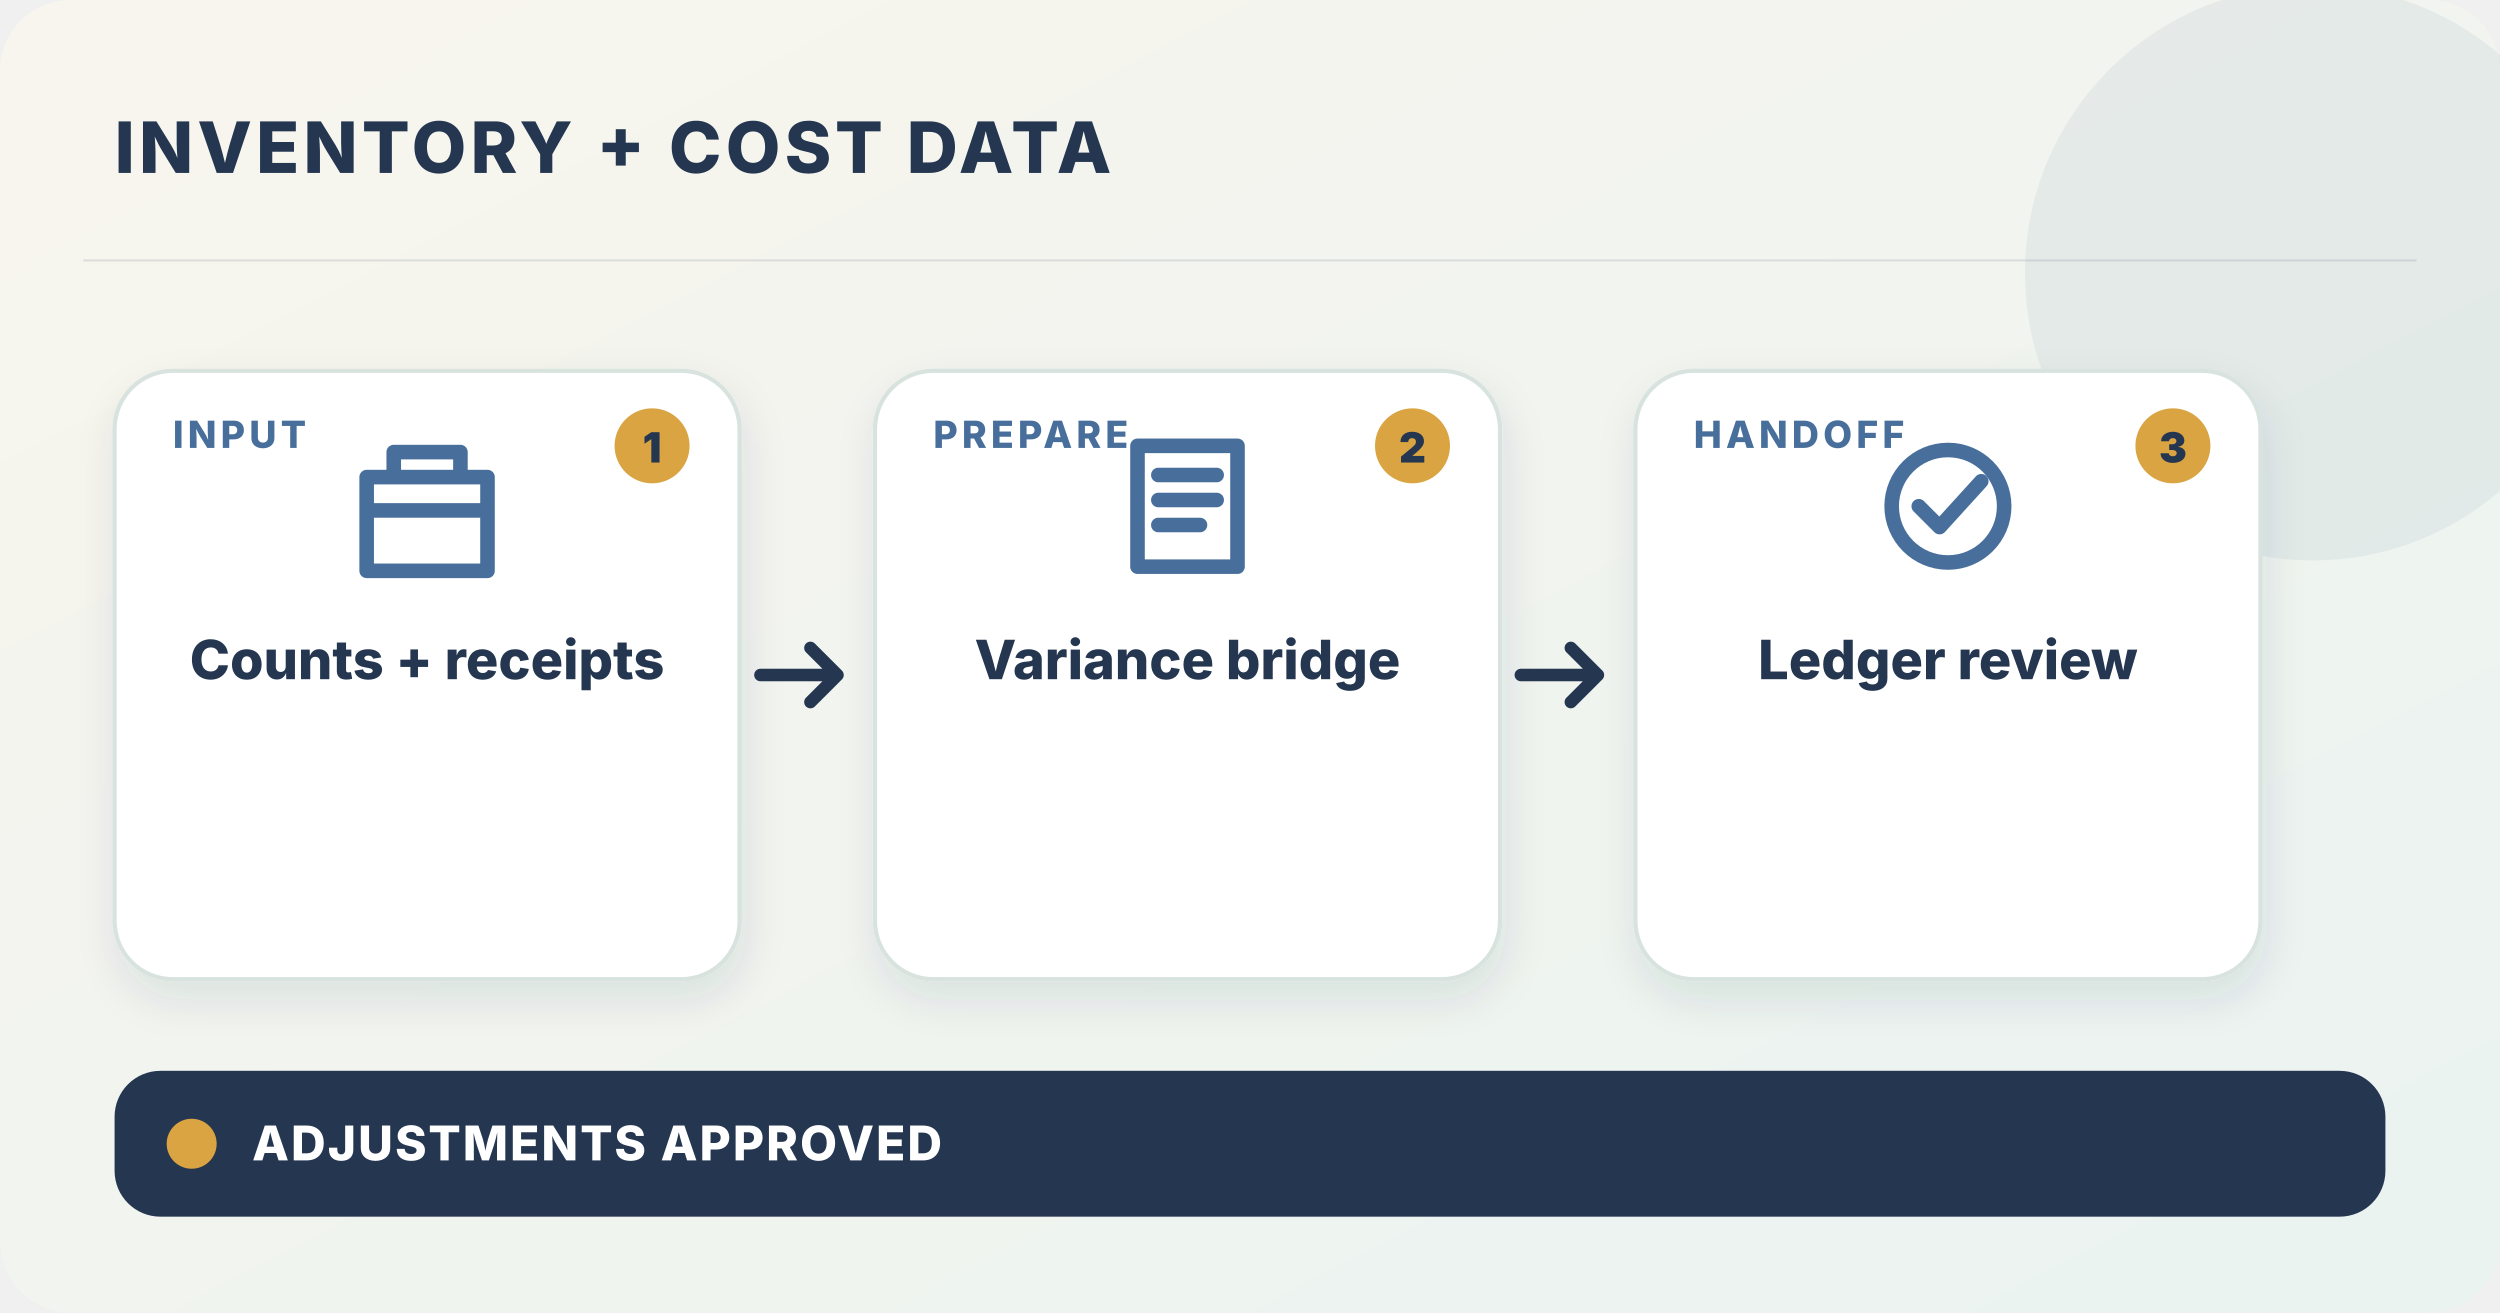
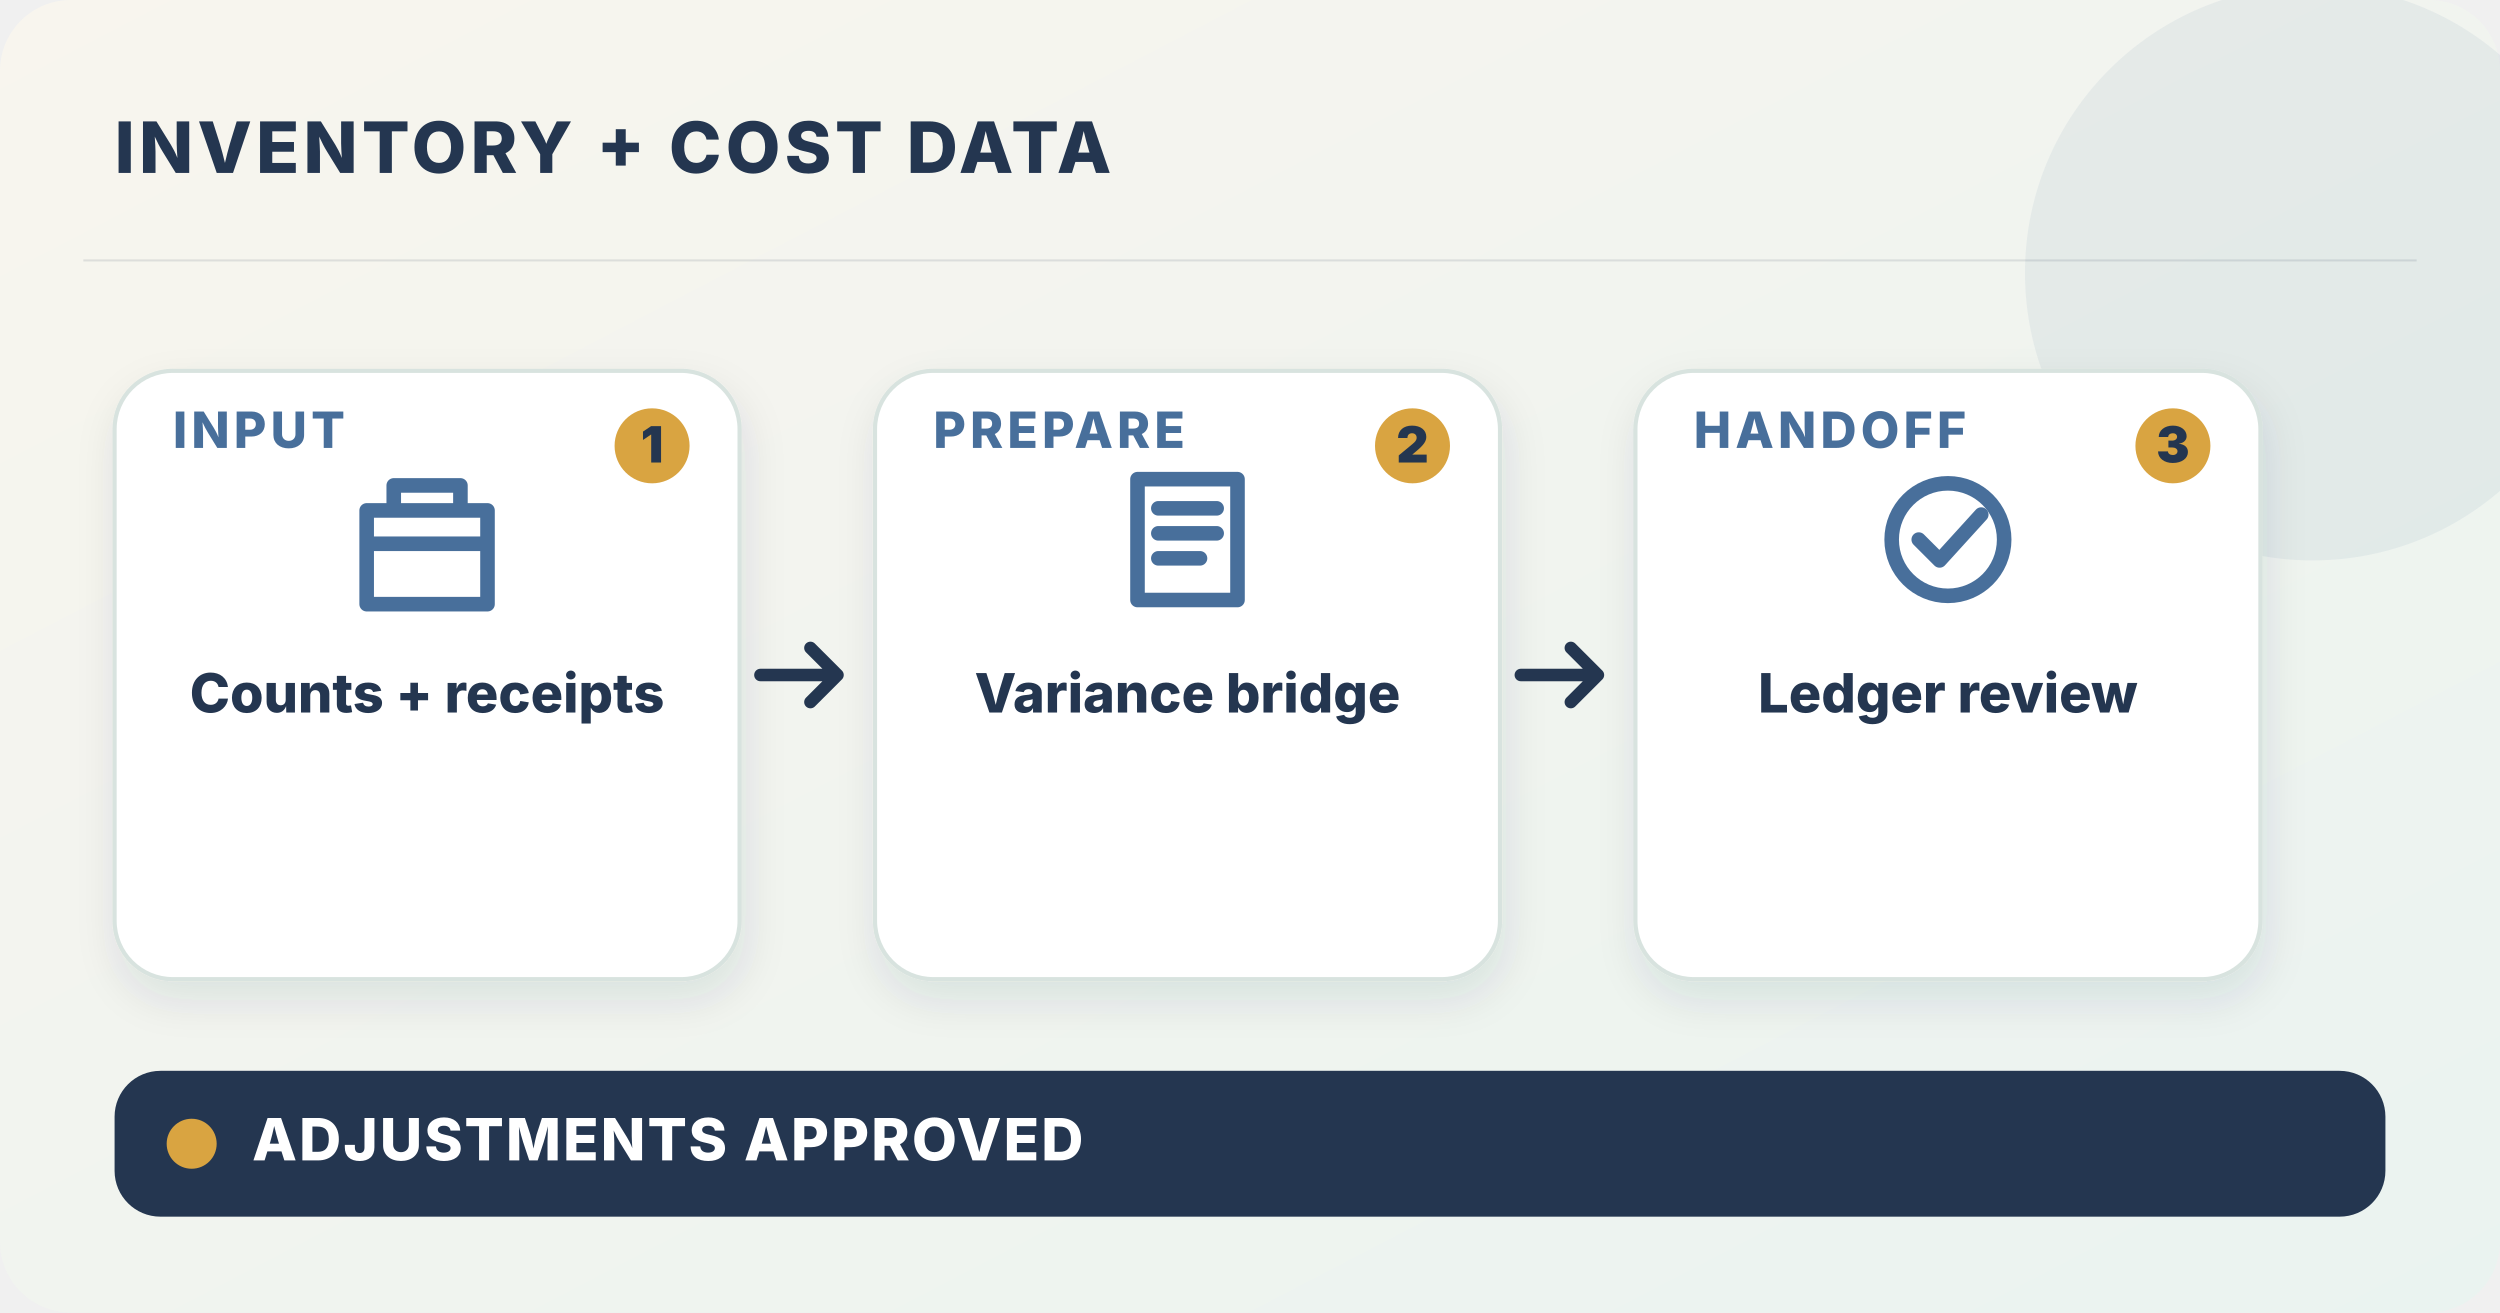
<svg xmlns="http://www.w3.org/2000/svg" viewBox="0 0 1200 630" role="img" aria-labelledby="title desc">
  <defs>
    <linearGradient id="bg" x1="0" y1="0" x2="1" y2="1">
      <stop stop-color="#F8F5EE" />
      <stop offset="1" stop-color="#EAF3F0" />
    </linearGradient>
    <filter id="shadow" x="-20%" y="-20%" width="140%" height="160%">
      <feDropShadow dy="9" stdDeviation="10" flood-color="#243650" flood-opacity=".10" />
    </filter>
-     <style>.title{font:800 34px Inter,Arial,sans-serif;letter-spacing:2px;fill:#243650}.meta{font:800 18px Inter,Arial,sans-serif;letter-spacing:2px;fill:#486F9B}.step{font:800 26px Inter,Arial,sans-serif;fill:#243650}.card{fill:#fff;stroke:#D8E3DF;stroke-width:2;filter:url(#shadow)}.icon{fill:none;stroke:#486F9B;stroke-width:7;stroke-linecap:round;stroke-linejoin:round}.arrow{fill:none;stroke:#243650;stroke-width:6;stroke-linecap:round;stroke-linejoin:round}.num-bg{fill:#D9A441}.num{font:900 20px Inter,Arial,sans-serif;fill:#243650}.note{font:800 23px Inter,Arial,sans-serif;letter-spacing:1px;fill:#fff}</style>
+     <style>.title{font:800 34px Inter,Arial,sans-serif;letter-spacing:2px;fill:#243650}.meta{font:800 24px Inter,Arial,sans-serif;letter-spacing:2px;fill:#486F9B}.step{font:800 26px Inter,Arial,sans-serif;fill:#243650}.card{fill:#fff;stroke:#D8E3DF;stroke-width:2;filter:url(#shadow)}.icon{fill:none;stroke:#486F9B;stroke-width:7;stroke-linecap:round;stroke-linejoin:round}.arrow{fill:none;stroke:#243650;stroke-width:6;stroke-linecap:round;stroke-linejoin:round}.num-bg{fill:#D9A441}.num{font:900 24px Inter,Arial,sans-serif;fill:#243650}.note{font:800 28px Inter,Arial,sans-serif;letter-spacing:1px;fill:#fff}</style>
  </defs>
  <rect width="1200" height="630" rx="34" fill="url(#bg)" />
  <circle cx="1110" cy="131" r="138" fill="#486F9B" opacity=".08" />
  <path d="M40 125h1120" stroke="#243650" stroke-opacity=".12" />
  <text x="55" y="83" class="title">INVENTORY + COST DATA</text>
  <g>
    <rect x="55" y="178" width="300" height="292" rx="28" class="card" />
    <text x="83" y="215" class="meta">INPUT</text>
-     <g class="icon" transform="translate(0 -12)">
+     <g class="icon" transform="translate(0 4)">
      <path d="M176 241h58v45h-58z M189 241v-12h32v12 M176 257h58" />
    </g>
-     <text x="205" y="326" text-anchor="middle" class="step">Counts + receipts</text>
+     <text x="205" y="326" text-anchor="middle" transform="translate(0 16)" class="step">Counts + receipts</text>
    <circle cx="313" cy="214" r="18" class="num-bg" />
    <text x="313" y="222" text-anchor="middle" class="num">1</text>
  </g>
  <g>
    <rect x="420" y="178" width="300" height="292" rx="28" class="card" />
    <text x="448" y="215" class="meta">PREPARE</text>
-     <g class="icon" transform="translate(0 -12)">
+     <g class="icon" transform="translate(0 4)">
      <path d="M546 226h48v58h-48z M556 240h28 M556 252h28 M556 264h20" />
    </g>
-     <text x="570" y="326" text-anchor="middle" class="step">Variance bridge</text>
+     <text x="570" y="326" text-anchor="middle" transform="translate(0 16)" class="step">Variance bridge</text>
    <circle cx="678" cy="214" r="18" class="num-bg" />
    <text x="678" y="222" text-anchor="middle" class="num">2</text>
  </g>
  <g>
    <rect x="785" y="178" width="300" height="292" rx="28" class="card" />
    <text x="813" y="215" class="meta">HANDOFF</text>
-     <g class="icon" transform="translate(0 -12)">
+     <g class="icon" transform="translate(0 4)">
      <circle cx="935" cy="255" r="27" />
      <path d="M921 255l10 10 20-22" />
    </g>
-     <text x="935" y="326" text-anchor="middle" class="step">Ledger review</text>
+     <text x="935" y="326" text-anchor="middle" transform="translate(0 16)" class="step">Ledger review</text>
    <circle cx="1043" cy="214" r="18" class="num-bg" />
    <text x="1043" y="222" text-anchor="middle" class="num">3</text>
  </g>
  <path d="M365 324h37m-13-13 13 13-13 13 M730 324h37m-13-13 13 13-13 13" class="arrow" />
  <rect x="55" y="514" width="1090" height="70" rx="22" fill="#243650" />
  <circle cx="92" cy="549" r="12" fill="#D9A441" />
  <text x="121" y="557" class="note">ADJUSTMENTS APPROVED</text>
</svg>
